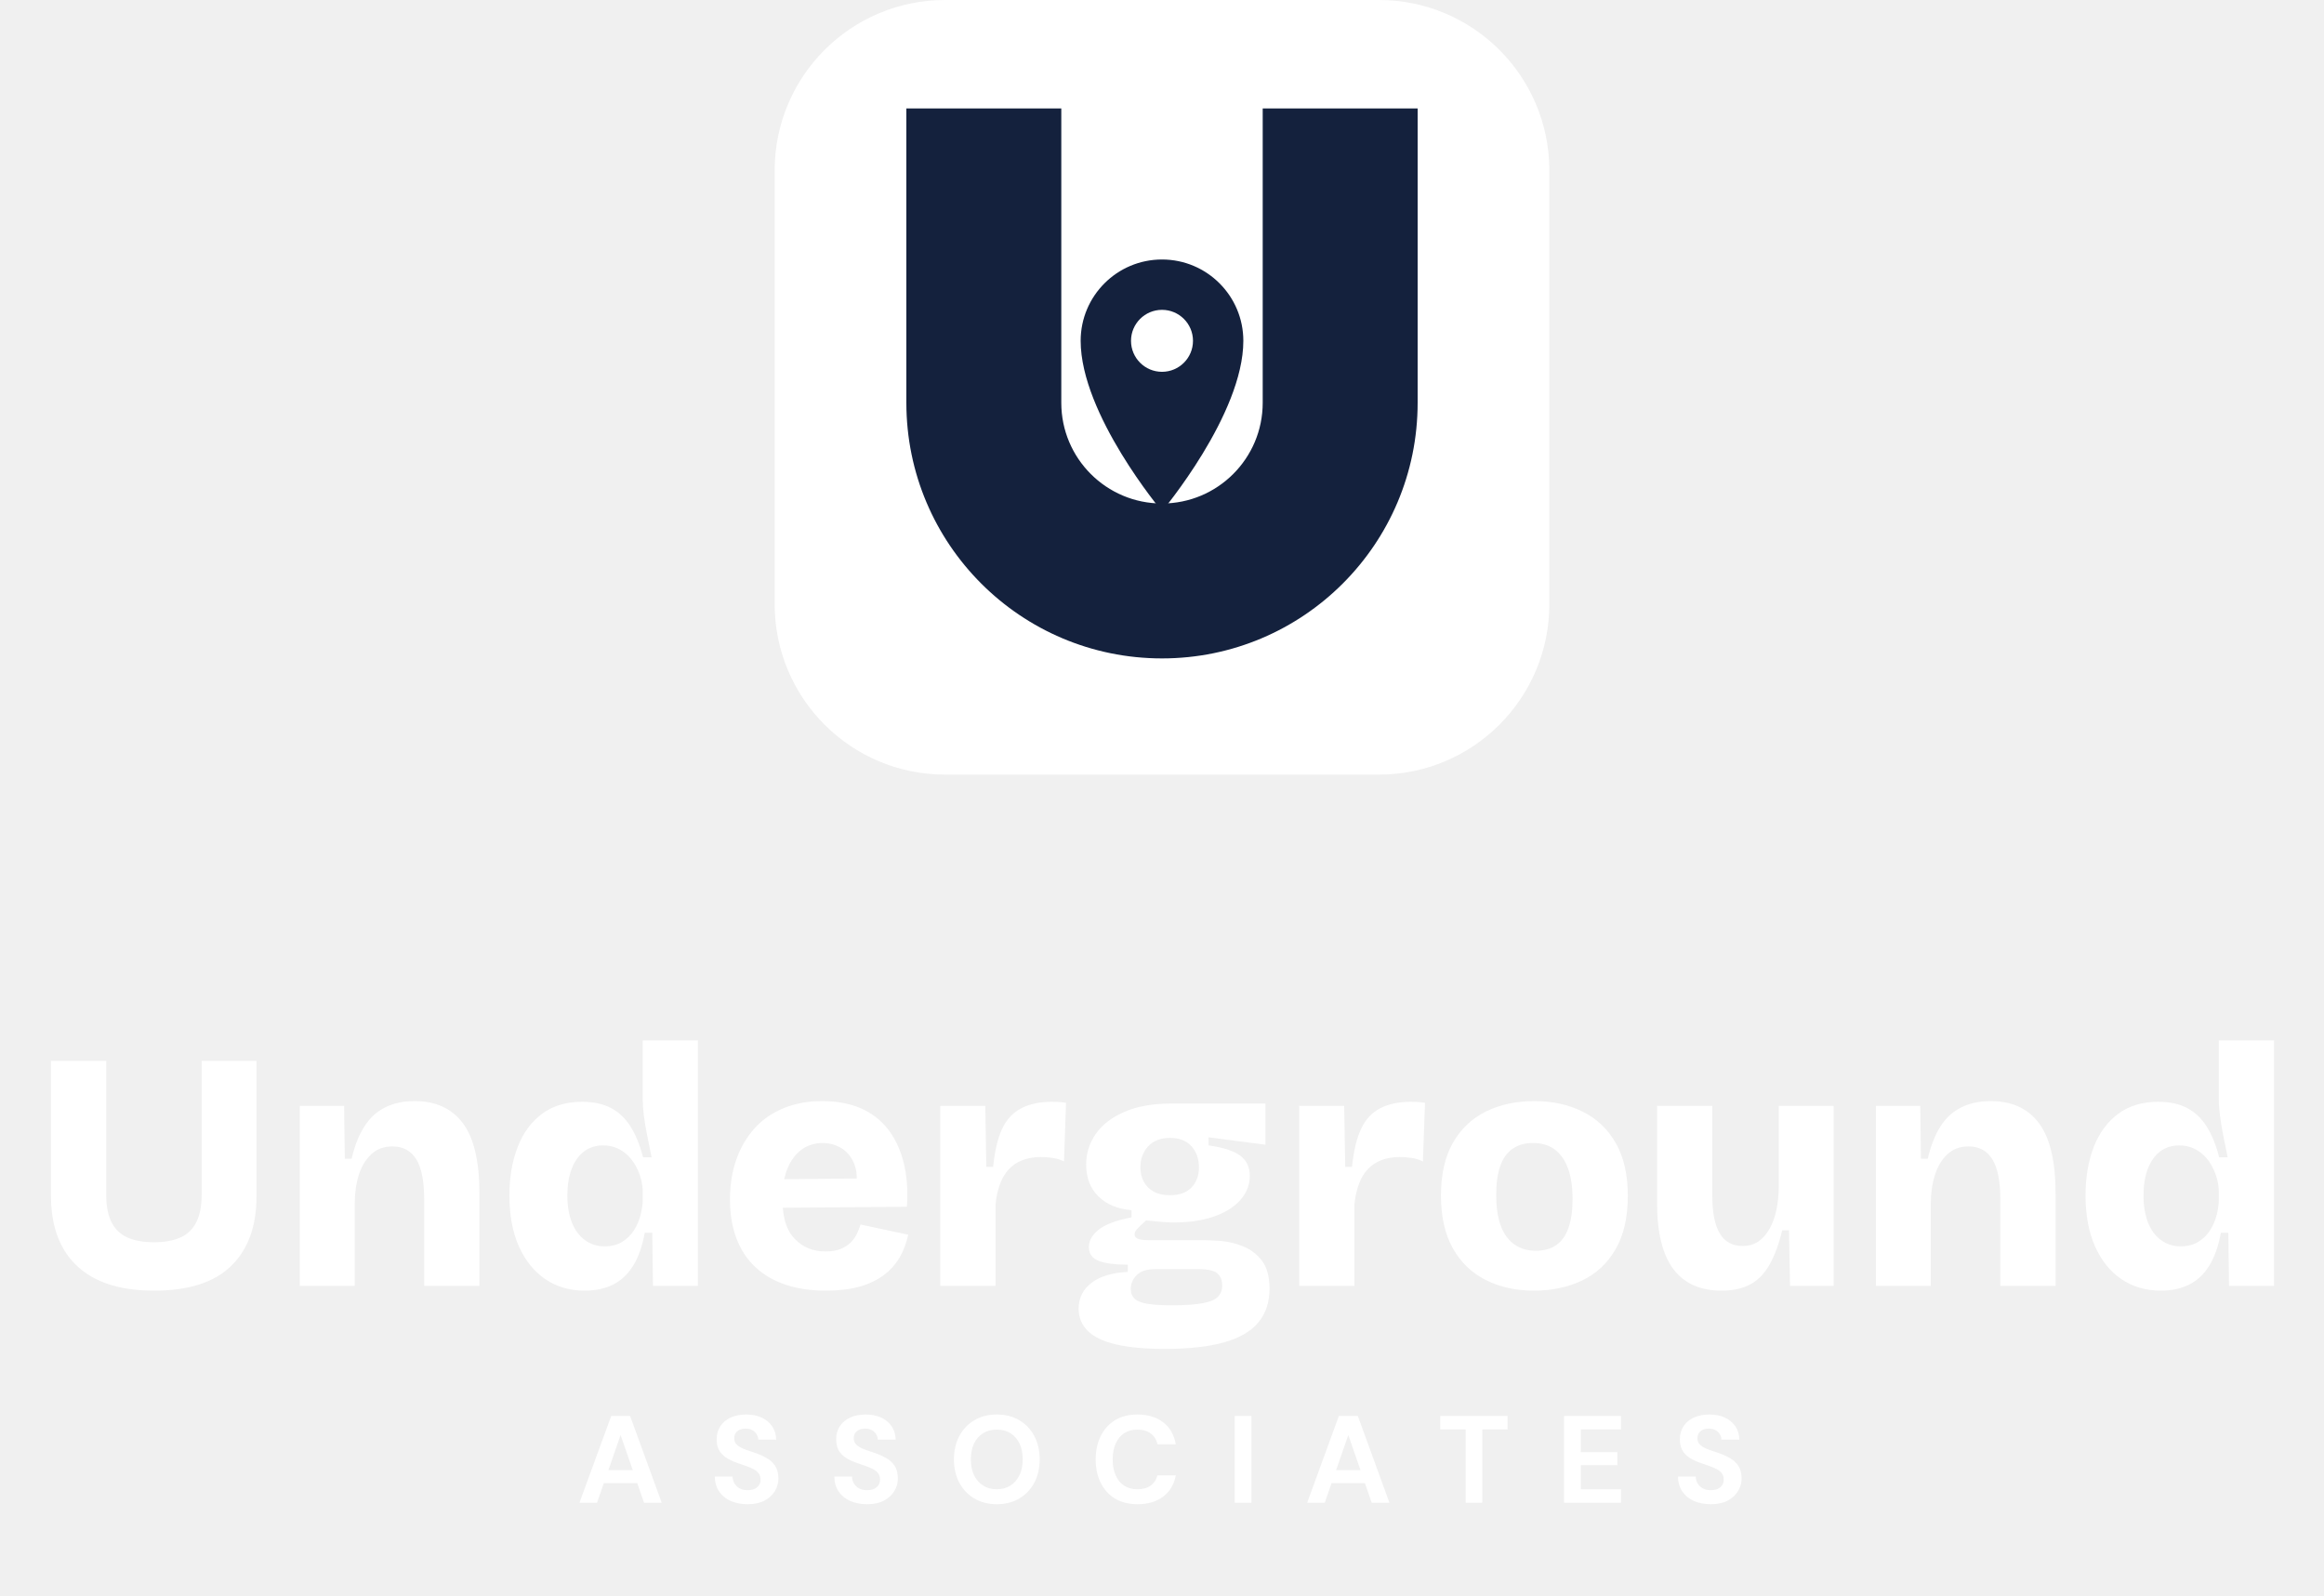
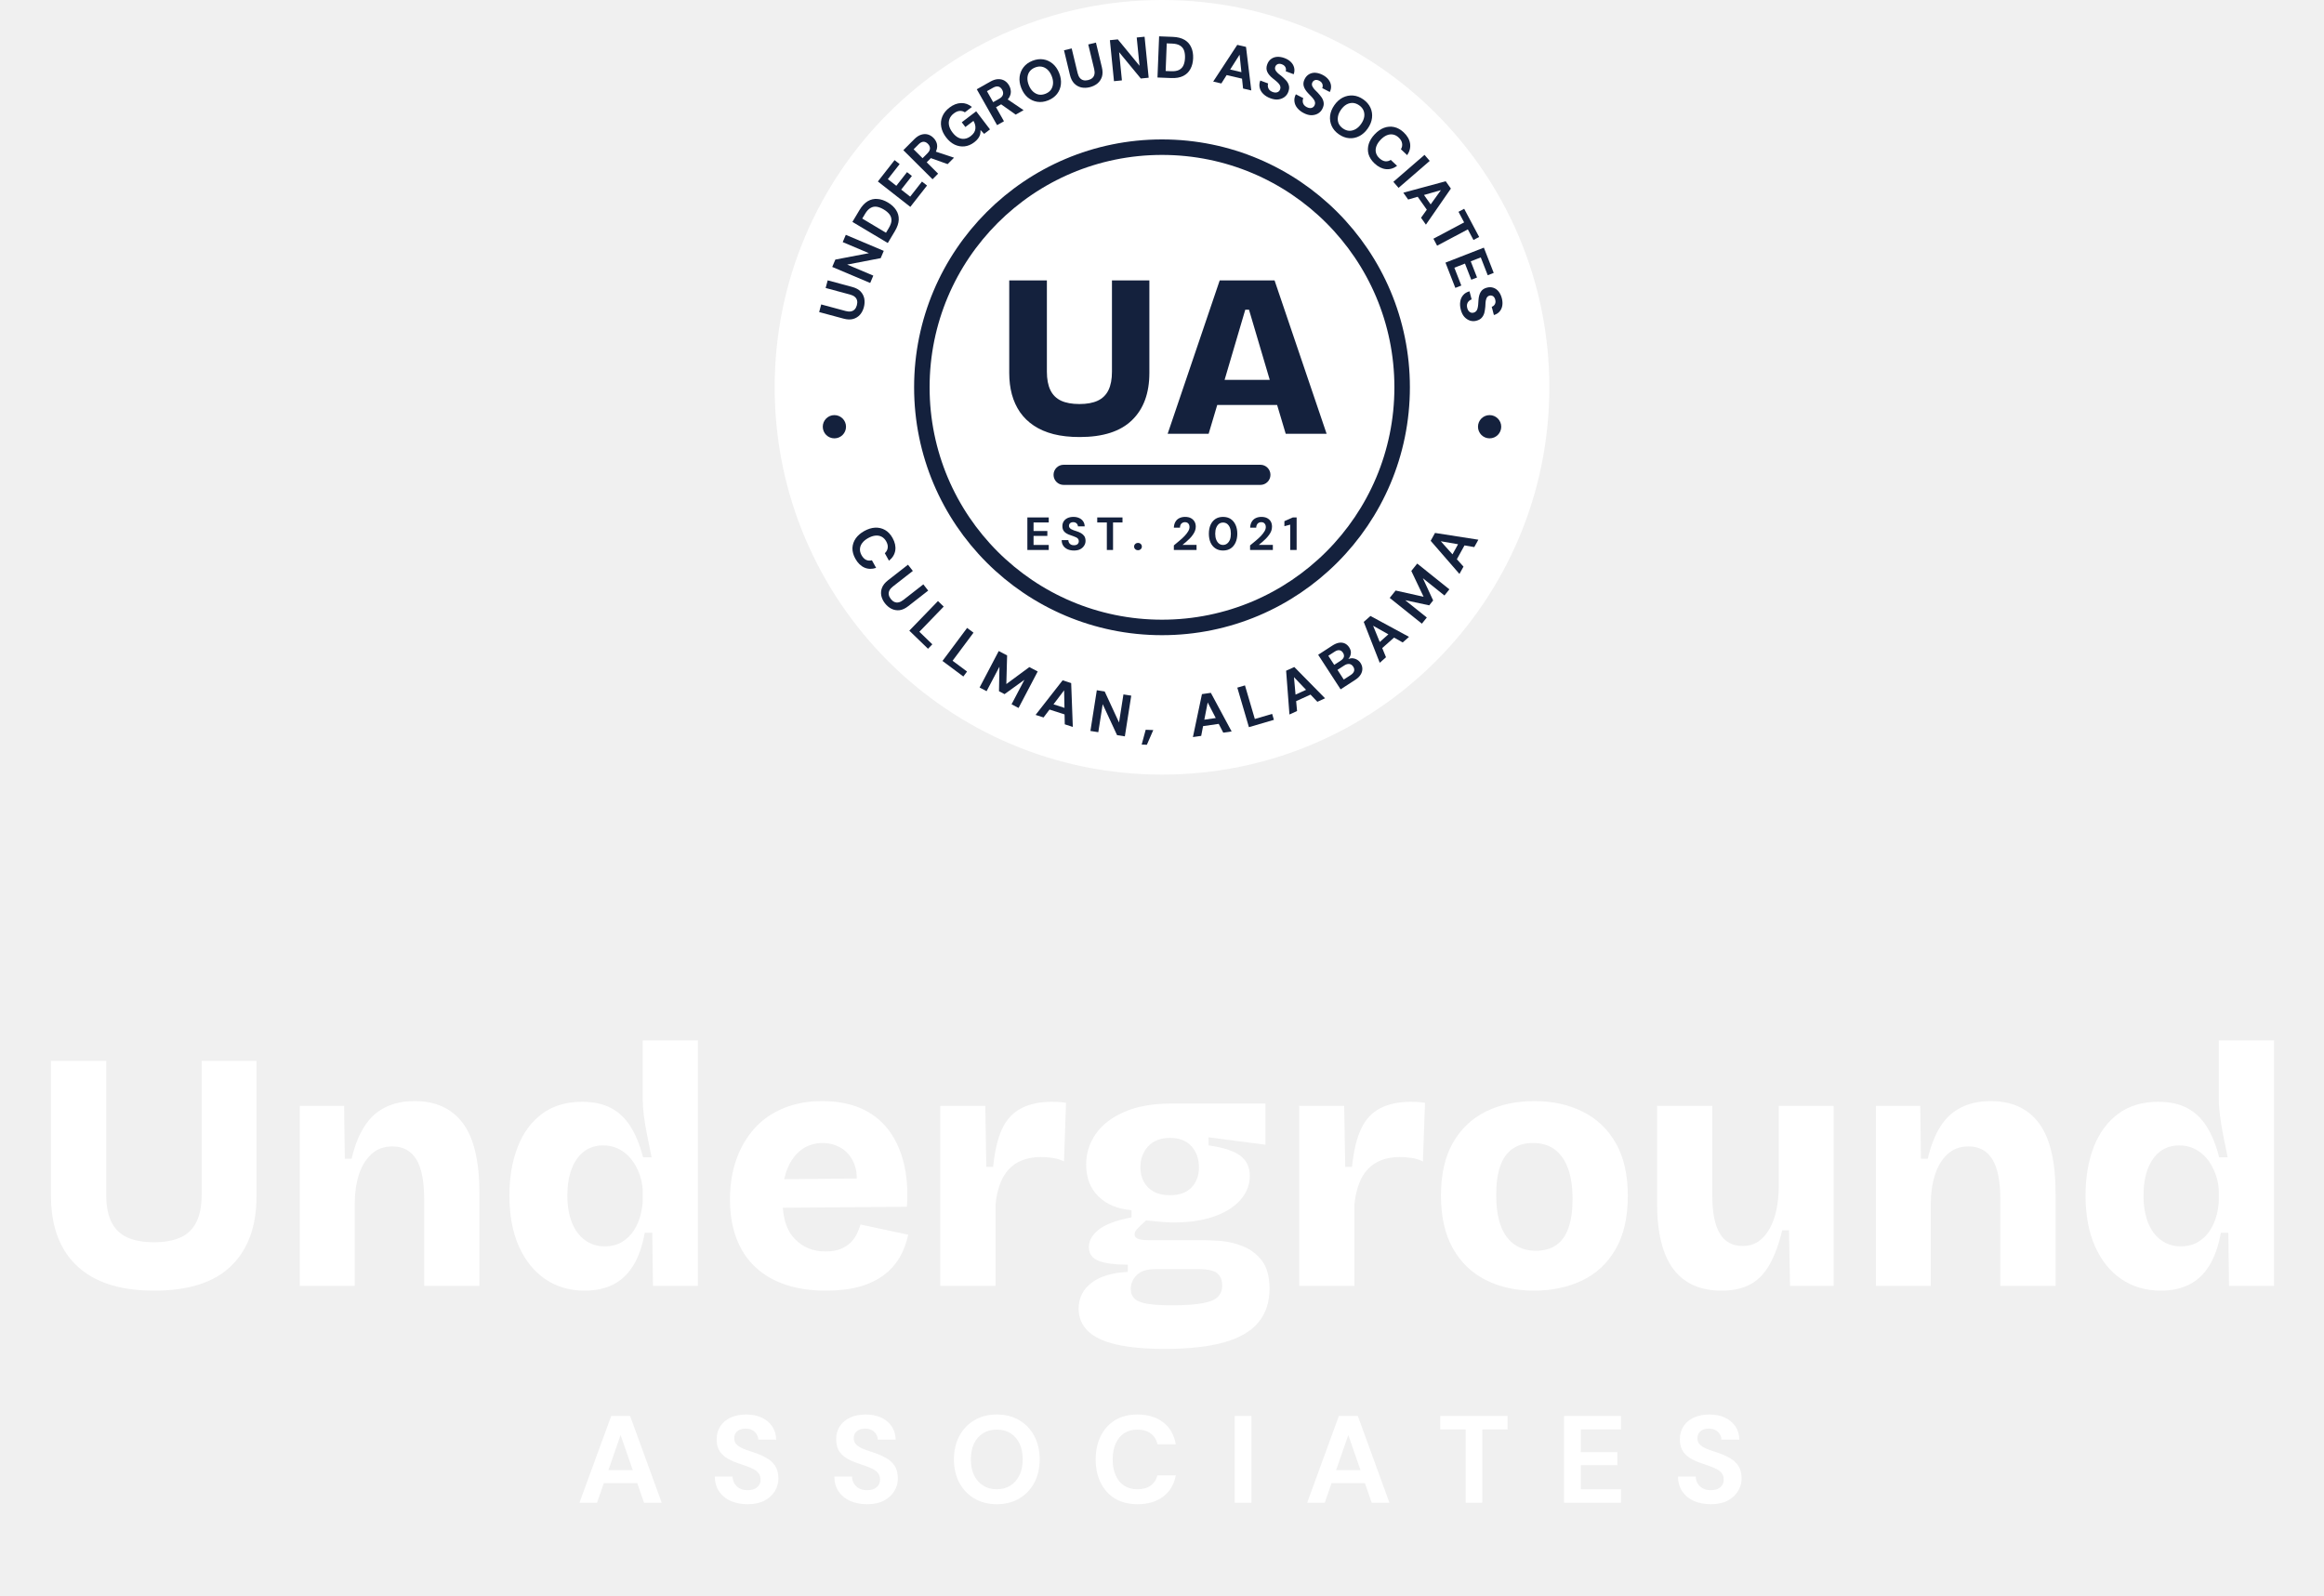
<svg xmlns="http://www.w3.org/2000/svg" viewBox="0 0 300.0 206" width="300" height="206" role="img" aria-label="Underground Associates">
  <g transform="translate(100 0)">
-     <rect width="100" height="100" rx="22" fill="#ffffff" />
-     <path d="M17 14 H37 V52 A13 13 0 0 0 63 52 V14 H83 V52 A33 33 0 0 1 17 52 Z" fill="#14213d" />
-     <path d="M50 66 C50 66 39.5 53.5 39.5 44 A10.5 10.5 0 1 1 60.5 44 C60.5 53.5 50 66 50 66 Z" fill="#14213d" />
-     <circle cx="50" cy="44" r="4" fill="#ffffff" />
+     <circle cx="50" cy="50" r="50" fill="#ffffff" />
+     <circle cx="50" cy="50" r="31" fill="none" stroke="#14213d" stroke-width="2" />
+     <g fill="#14213d">
+       <path transform="translate(50 50) rotate(-74.94) translate(0 -39.94)" d="M-0.02 0.09L-0.02 0.09Q-0.60 0.09-1.08-0.14Q-1.56-0.38-1.84-0.85Q-2.12-1.32-2.12-2.05L-2.12-2.05L-2.12-5.32L-1.10-5.32L-1.10-2.04Q-1.10-1.65-0.97-1.38Q-0.84-1.11-0.59-0.98Q-0.35-0.85-0.00-0.85L-0.00-0.85Q0.35-0.85 0.59-0.98Q0.84-1.11 0.97-1.38Q1.10-1.65 1.10-2.04L1.10-2.04L1.10-5.32L2.12-5.32L2.12-2.05Q2.12-1.32 1.84-0.85Q1.55-0.38 1.06-0.14Q0.57 0.09-0.02 0.09Z" />
+       <path transform="translate(50 50) rotate(-67.10) translate(0 -39.94)" d="M-1.22 0L-2.25 0L-2.25-5.32L-1.22-5.32L1.23-1.65L1.23-5.32L2.25-5.32L2.25 0L1.23 0L-1.22-3.66L-1.22 0Z" />
+       <path transform="translate(50 50) rotate(-59.15) translate(0 -39.94)" d="M-0.38 0L-2.16 0L-2.16-5.32L-0.38-5.32Q0.54-5.32 1.15-4.99Q1.75-4.66 2.04-4.06Q2.34-3.47 2.34-2.66L2.34-2.66Q2.34-1.85 2.04-1.26Q1.75-0.66 1.15-0.33Q0.55 0-0.38 0L-0.38 0ZM-1.14-4.45L-1.14-0.88L-0.44-0.88Q0.22-0.88 0.59-1.09Q0.97-1.31 1.13-1.71Q1.29-2.11 1.29-2.66L1.29-2.66Q1.29-3.22 1.13-3.62Q0.97-4.02 0.59-4.23Q0.22-4.45-0.44-4.45L-0.44-4.45L-1.14-4.45Z" />
+       <path transform="translate(50 50) rotate(-51.94) translate(0 -39.94)" d="M1.81 0L-1.69 0L-1.69-5.32L1.81-5.32L1.81-4.49L-0.66-4.49L-0.66-3.10L1.58-3.10L1.58-2.30L-0.66-2.30L-0.66-0.83L1.81-0.83L1.81 0Z" />
+       <path transform="translate(50 50) rotate(-45.12) translate(0 -39.94)" d="M-0.85 0L-1.87 0L-1.87-5.32L0.11-5.32Q0.76-5.32 1.17-5.10Q1.59-4.88 1.80-4.51Q2.00-4.14 2.00-3.69L2.00-3.69Q2.00-3.27 1.81-2.90Q1.61-2.53 1.19-2.31L1.19-2.31Q1.08-2.25 0.96-2.21L0.96-2.21L2.06 0L0.89 0L-0.09-2.08L-0.85-2.08L-0.85 0ZM-0.85-4.46L-0.85-2.83L0.05-2.83Q0.51-2.83 0.73-3.06Q0.95-3.28 0.95-3.66Q0.95-4.03 0.74-4.24Q0.52-4.46 0.05-4.46L0.05-4.46L-0.85-4.46Z" />
+       <path transform="translate(50 50) rotate(-37.31) translate(0 -39.94)" d="M-0.10 0.09L-0.10 0.09Q-0.86 0.09-1.42-0.25Q-1.98-0.59-2.30-1.20Q-2.61-1.81-2.61-2.62L-2.61-2.62Q-2.61-3.44-2.29-4.07Q-1.97-4.70-1.37-5.05Q-0.77-5.41 0.07-5.41L0.07-5.41Q1.00-5.41 1.62-4.96Q2.24-4.51 2.42-3.72L2.42-3.72L1.28-3.72Q1.16-4.07 0.85-4.27Q0.55-4.47 0.06-4.47L0.06-4.47Q-0.46-4.47-0.82-4.24Q-1.19-4.01-1.38-3.60Q-1.57-3.19-1.57-2.62L-1.57-2.62Q-1.57-2.04-1.38-1.64Q-1.19-1.24-0.83-1.03Q-0.48-0.82 0-0.82L0-0.82Q0.70-0.82 1.06-1.20Q1.42-1.57 1.49-2.17L1.49-2.17L0.18-2.17L0.18-2.94L2.52-2.94L2.52 0L1.57 0L1.50-0.68Q1.33-0.43 1.11-0.25Q0.88-0.08 0.59 0.00Q0.29 0.09-0.10 0.09Z" />
+       <path transform="translate(50 50) rotate(-29.49) translate(0 -39.94)" d="M-0.85 0L-1.87 0L-1.87-5.32L0.11-5.32Q0.76-5.32 1.17-5.10Q1.59-4.88 1.80-4.51Q2.00-4.14 2.00-3.69L2.00-3.69Q2.00-3.27 1.81-2.90Q1.61-2.53 1.19-2.31L1.19-2.31Q1.08-2.25 0.96-2.21L0.96-2.21L2.06 0L0.89 0L-0.09-2.08L-0.85-2.08L-0.85 0ZM-0.85-4.46L-0.85-2.83L0.05-2.83Q0.51-2.83 0.73-3.06Q0.95-3.28 0.95-3.66Q0.95-4.03 0.74-4.24Q0.52-4.46 0.05-4.46L0.05-4.46L-0.85-4.46Z" />
+       <path transform="translate(50 50) rotate(-21.65) translate(0 -39.94)" d="M0 0.09L0 0.09Q-0.78 0.09-1.37-0.26Q-1.96-0.61-2.30-1.23Q-2.63-1.85-2.63-2.66L-2.63-2.66Q-2.63-3.47-2.30-4.09Q-1.96-4.71-1.37-5.06Q-0.78-5.41 0-5.41L0-5.41Q0.78-5.41 1.38-5.06Q1.97-4.71 2.30-4.09Q2.63-3.47 2.63-2.66L2.63-2.66Q2.63-1.85 2.30-1.23Q1.97-0.61 1.38-0.26Q0.78 0.09 0 0.09ZM0-0.83L0-0.83Q0.49-0.83 0.84-1.05Q1.19-1.28 1.39-1.69Q1.59-2.10 1.59-2.66L1.59-2.66Q1.59-3.23 1.39-3.64Q1.19-4.04 0.84-4.26Q0.49-4.48 0-4.48L0-4.48Q-0.48-4.48-0.84-4.26Q-1.19-4.04-1.39-3.64Q-1.59-3.23-1.59-2.66L-1.59-2.66Q-1.59-2.10-1.39-1.69Q-1.19-1.28-0.84-1.05Q-0.48-0.83 0-0.83Z" />
+       <path transform="translate(50 50) rotate(-13.53) translate(0 -39.94)" d="M-0.02 0.09L-0.02 0.09Q-0.60 0.09-1.08-0.14Q-1.56-0.38-1.84-0.85Q-2.12-1.32-2.12-2.05L-2.12-2.05L-2.12-5.32L-1.10-5.32L-1.10-2.04Q-1.10-1.65-0.97-1.38Q-0.84-1.11-0.59-0.98Q-0.35-0.85-0.00-0.85L-0.00-0.85Q0.35-0.85 0.59-0.98Q0.84-1.11 0.97-1.38Q1.10-1.65 1.10-2.04L1.10-2.04L1.10-5.32L2.12-5.32L2.12-2.05Q2.12-1.32 1.84-0.85Q1.55-0.38 1.06-0.14Q0.57 0.09-0.02 0.09Z" />
+       <path transform="translate(50 50) rotate(-5.69) translate(0 -39.94)" d="M-1.22 0L-2.25 0L-2.25-5.32L-1.22-5.32L1.23-1.65L1.23-5.32L2.25-5.32L2.25 0L1.23 0L-1.22-3.66L-1.22 0Z" />
+       <path transform="translate(50 50) rotate(2.26) translate(0 -39.94)" d="M-0.38 0L-2.16 0L-2.16-5.32L-0.38-5.32Q0.54-5.32 1.15-4.99Q1.75-4.66 2.04-4.06Q2.34-3.47 2.34-2.66L2.34-2.66Q2.34-1.85 2.04-1.26Q1.75-0.66 1.15-0.33Q0.55 0-0.38 0L-0.38 0ZM-1.14-4.45L-1.14-0.88L-0.44-0.88Q0.22-0.88 0.59-1.09Q0.97-1.31 1.13-1.71Q1.29-2.11 1.29-2.66L1.29-2.66Q1.29-3.22 1.13-3.62Q0.97-4.02 0.59-4.23Q0.22-4.45-0.44-4.45L-0.44-4.45L-1.14-4.45Z" />
+       <path transform="translate(50 50) rotate(13.13) translate(0 -39.94)" d="M-1.45 0L-2.53 0L-0.58-5.32L0.58-5.32L2.52 0L1.43 0L1.01-1.21L-1.03-1.21L-1.45 0ZM-0.75-2.01L0.74-2.01L-0.00-4.15L-0.75-2.01Z" />
+       <path transform="translate(50 50) rotate(20.45) translate(0 -39.94)" d="M0.06 0.09L0.06 0.09Q-0.52 0.09-0.97-0.11Q-1.42-0.30-1.68-0.68Q-1.95-1.06-1.95-1.60L-1.95-1.60L-0.87-1.60Q-0.86-1.37-0.74-1.18Q-0.63-0.99-0.43-0.88Q-0.23-0.77 0.05-0.77L0.05-0.77Q0.30-0.77 0.48-0.85Q0.65-0.93 0.75-1.07Q0.85-1.22 0.85-1.41L0.85-1.41Q0.85-1.64 0.74-1.79Q0.63-1.95 0.44-2.05Q0.24-2.16-0.01-2.25Q-0.27-2.33-0.55-2.43L-0.55-2.43Q-1.18-2.64-1.51-2.98Q-1.84-3.32-1.84-3.88L-1.84-3.88Q-1.84-4.36-1.61-4.70Q-1.38-5.05-0.97-5.23Q-0.55-5.41-0.03-5.41L-0.03-5.41Q0.51-5.41 0.92-5.22Q1.32-5.04 1.56-4.69Q1.80-4.34 1.81-3.87L1.81-3.87L0.71-3.87Q0.71-4.04 0.61-4.20Q0.52-4.35 0.35-4.45Q0.18-4.54-0.05-4.54L-0.05-4.54Q-0.24-4.55-0.41-4.48Q-0.57-4.42-0.66-4.28Q-0.76-4.15-0.76-3.95L-0.76-3.95Q-0.76-3.76-0.66-3.63Q-0.57-3.50-0.40-3.41Q-0.24-3.31-0.01-3.23Q0.22-3.15 0.49-3.07L0.49-3.07Q0.88-2.93 1.22-2.75Q1.55-2.56 1.75-2.26Q1.95-1.97 1.95-1.48L1.95-1.48Q1.95-1.06 1.73-0.71Q1.50-0.35 1.09-0.13Q0.68 0.09 0.06 0.09Z" />
+       <path transform="translate(50 50) rotate(27.24) translate(0 -39.94)" d="M0.06 0.09L0.06 0.09Q-0.52 0.09-0.97-0.11Q-1.42-0.30-1.68-0.68Q-1.95-1.06-1.95-1.60L-1.95-1.60L-0.87-1.60Q-0.86-1.37-0.74-1.18Q-0.63-0.99-0.43-0.88Q-0.23-0.77 0.05-0.77L0.05-0.77Q0.30-0.77 0.48-0.85Q0.65-0.93 0.75-1.07Q0.85-1.22 0.85-1.41L0.85-1.41Q0.85-1.64 0.74-1.79Q0.63-1.95 0.44-2.05Q0.24-2.16-0.01-2.25Q-0.27-2.33-0.55-2.43L-0.55-2.43Q-1.18-2.64-1.51-2.98Q-1.84-3.32-1.84-3.88L-1.84-3.88Q-1.84-4.36-1.61-4.70Q-1.38-5.05-0.97-5.23Q-0.55-5.41-0.03-5.41L-0.03-5.41Q0.51-5.41 0.92-5.22Q1.32-5.04 1.56-4.69Q1.80-4.34 1.81-3.87L1.81-3.87L0.71-3.87Q0.71-4.04 0.61-4.20Q0.52-4.35 0.35-4.45Q0.18-4.54-0.05-4.54L-0.05-4.54Q-0.24-4.55-0.41-4.48Q-0.57-4.42-0.66-4.28Q-0.76-4.15-0.76-3.95L-0.76-3.95Q-0.76-3.76-0.66-3.63Q-0.57-3.50-0.40-3.41Q-0.24-3.31-0.01-3.23Q0.22-3.15 0.49-3.07L0.49-3.07Q0.88-2.93 1.22-2.75Q1.55-2.56 1.75-2.26Q1.95-1.97 1.95-1.48L1.95-1.48Q1.95-1.06 1.73-0.71Q1.50-0.35 1.09-0.13Q0.68 0.09 0.06 0.09Z" />
+       <path transform="translate(50 50) rotate(34.95) translate(0 -39.94)" d="M0 0.09L0 0.09Q-0.78 0.09-1.37-0.26Q-1.96-0.61-2.30-1.23Q-2.63-1.85-2.63-2.66L-2.63-2.66Q-2.63-3.47-2.30-4.09Q-1.96-4.71-1.37-5.06Q-0.78-5.41 0-5.41L0-5.41Q0.78-5.41 1.38-5.06Q1.97-4.71 2.30-4.09Q2.63-3.47 2.63-2.66L2.63-2.66Q2.63-1.85 2.30-1.23Q1.97-0.61 1.38-0.26Q0.78 0.09 0 0.09ZM0-0.83L0-0.83Q0.49-0.83 0.84-1.05Q1.19-1.28 1.39-1.69Q1.59-2.10 1.59-2.66L1.59-2.66Q1.59-3.23 1.39-3.64Q1.19-4.04 0.84-4.26Q0.49-4.48 0-4.48L0-4.48Q-0.48-4.48-0.84-4.26Q-1.19-4.04-1.39-3.64Q-1.59-3.23-1.59-2.66L-1.59-2.66Q-1.59-2.10-1.39-1.69Q-1.19-1.28-0.84-1.05Q-0.48-0.83 0-0.83Z" />
+       <path transform="translate(50 50) rotate(43.34) translate(0 -39.94)" d="M0.11 0.09L0.11 0.09Q-0.69 0.09-1.27-0.25Q-1.84-0.60-2.15-1.22Q-2.45-1.84-2.45-2.65L-2.45-2.65Q-2.45-3.47-2.15-4.09Q-1.84-4.71-1.27-5.06Q-0.69-5.41 0.11-5.41L0.11-5.41Q1.07-5.41 1.69-4.93Q2.30-4.45 2.45-3.58L2.45-3.58L1.34-3.58Q1.24-4.01 0.92-4.24Q0.61-4.48 0.10-4.48L0.10-4.48Q-0.37-4.48-0.71-4.26Q-1.05-4.04-1.23-3.63Q-1.41-3.22-1.41-2.65L-1.41-2.65Q-1.41-2.09-1.23-1.68Q-1.05-1.27-0.71-1.05Q-0.37-0.83 0.10-0.83L0.10-0.83Q0.61-0.83 0.92-1.05Q1.23-1.28 1.33-1.68L1.33-1.68L2.45-1.68Q2.30-0.85 1.69-0.38Q1.07 0.09 0.11 0.09Z" />
+       <path transform="translate(50 50) rotate(49.12) translate(0 -39.94)" d="M0.52 0L-0.51 0L-0.51-5.32L0.52-5.32L0.52 0Z" />
+       <path transform="translate(50 50) rotate(54.74) translate(0 -39.94)" d="M-1.45 0L-2.53 0L-0.58-5.32L0.58-5.32L2.52 0L1.43 0L1.01-1.21L-1.03-1.21L-1.45 0ZM-0.75-2.01L0.74-2.01L-0.00-4.15L-0.75-2.01Z" />
+       <path transform="translate(50 50) rotate(62.03) translate(0 -39.94)" d="M0.51 0L-0.51 0L-0.51-4.49L-2.06-4.49L-2.06-5.32L2.06-5.32L2.06-4.49L0.51-4.49L0.51 0Z" />
+       <path transform="translate(50 50) rotate(68.68) translate(0 -39.94)" d="M1.81 0L-1.69 0L-1.69-5.32L1.81-5.32L1.81-4.49L-0.66-4.49L-0.66-3.10L1.58-3.10L1.58-2.30L-0.66-2.30L-0.66-0.83L1.81-0.83L1.81 0Z" />
+       <path transform="translate(50 50) rotate(75.35) translate(0 -39.94)" d="M0.06 0.09L0.06 0.09Q-0.52 0.09-0.97-0.11Q-1.42-0.30-1.68-0.68Q-1.95-1.06-1.95-1.60L-1.95-1.60L-0.87-1.60Q-0.86-1.37-0.74-1.18Q-0.63-0.99-0.43-0.88Q-0.23-0.77 0.05-0.77L0.05-0.77Q0.30-0.77 0.48-0.85Q0.65-0.93 0.75-1.07Q0.85-1.22 0.85-1.41L0.85-1.41Q0.85-1.64 0.74-1.79Q0.63-1.95 0.44-2.05Q0.24-2.16-0.01-2.25Q-0.27-2.33-0.55-2.43L-0.55-2.43Q-1.18-2.64-1.51-2.98Q-1.84-3.32-1.84-3.88L-1.84-3.88Q-1.84-4.36-1.61-4.70Q-1.38-5.05-0.97-5.23Q-0.55-5.41-0.03-5.41L-0.03-5.41Q0.51-5.41 0.92-5.22Q1.32-5.04 1.56-4.69Q1.80-4.34 1.81-3.87L1.81-3.87L0.71-3.87Q0.71-4.04 0.61-4.20Q0.52-4.35 0.35-4.45Q0.18-4.54-0.05-4.54L-0.05-4.54Q-0.24-4.55-0.41-4.48Q-0.57-4.42-0.66-4.28Q-0.76-4.15-0.76-3.95L-0.76-3.95Q-0.76-3.76-0.66-3.63Q-0.57-3.50-0.40-3.41Q-0.24-3.31-0.01-3.23Q0.22-3.15 0.49-3.07L0.49-3.07Q0.88-2.93 1.22-2.75Q1.55-2.56 1.75-2.26Q1.95-1.97 1.95-1.48L1.95-1.48Q1.95-1.06 1.73-0.71Q1.50-0.35 1.09-0.13Q0.68 0.09 0.06 0.09Z" />
+       <path transform="translate(50 50) rotate(60.94) translate(0 45.26)" d="M0.11 0.09L0.11 0.09Q-0.69 0.09-1.27-0.25Q-1.84-0.60-2.15-1.22Q-2.45-1.84-2.45-2.65L-2.45-2.65Q-2.45-3.47-2.15-4.09Q-1.84-4.71-1.27-5.06Q-0.69-5.41 0.11-5.41L0.11-5.41Q1.07-5.41 1.69-4.93Q2.30-4.45 2.45-3.58L2.45-3.58L1.34-3.58Q1.24-4.01 0.92-4.24Q0.61-4.48 0.10-4.48L0.10-4.48Q-0.37-4.48-0.71-4.26Q-1.05-4.04-1.23-3.63Q-1.41-3.22-1.41-2.65L-1.41-2.65Q-1.41-2.09-1.23-1.68Q-1.05-1.27-0.71-1.05Q-0.37-0.83 0.10-0.83L0.10-0.83Q0.61-0.83 0.92-1.05Q1.23-1.28 1.33-1.68L1.33-1.68L2.45-1.68Q2.30-0.85 1.69-0.38Q1.07 0.09 0.11 0.09Z" />
+       <path transform="translate(50 50) rotate(52.03) translate(0 45.26)" d="M-0.02 0.09L-0.02 0.09Q-0.60 0.09-1.08-0.14Q-1.56-0.38-1.84-0.85Q-2.12-1.32-2.12-2.05L-2.12-2.05L-2.12-5.32L-1.10-5.32L-1.10-2.04Q-1.10-1.65-0.97-1.38Q-0.84-1.11-0.59-0.98Q-0.35-0.85-0.00-0.85L-0.00-0.85Q0.35-0.85 0.59-0.98Q0.84-1.11 0.97-1.38Q1.10-1.65 1.10-2.04L1.10-2.04L1.10-5.32L2.12-5.32L2.12-2.05Q2.12-1.32 1.84-0.85Q1.55-0.38 1.06-0.14Q0.57 0.09-0.02 0.09Z" />
+       <path transform="translate(50 50) rotate(44.05) translate(0 45.26)" d="M1.76 0L-1.60 0L-1.60-5.32L-0.57-5.32L-0.57-0.80L1.76-0.80L1.76 0Z" />
+       <path transform="translate(50 50) rotate(36.71) translate(0 45.26)" d="M1.76 0L-1.60 0L-1.60-5.32L-0.57-5.32L-0.57-0.80L1.76-0.80L1.76 0Z" />
+       <path transform="translate(50 50) rotate(27.69) translate(0 45.26)" d="M-1.82 0L-2.84 0L-2.84-5.32L-1.62-5.32L0.01-2.00L1.62-5.32L2.84-5.32L2.84 0L1.82 0L1.82-3.57L0.41-0.74L-0.40-0.74L-1.82-3.57L-1.82 0Z" />
+       <path transform="translate(50 50) rotate(17.90) translate(0 45.26)" d="M-1.45 0L-2.53 0L-0.58-5.32L0.58-5.32L2.52 0L1.43 0L1.01-1.21L-1.03-1.21L-1.45 0ZM-0.75-2.01L0.74-2.01L-0.00-4.15L-0.75-2.01Z" />
+       <path transform="translate(50 50) rotate(8.92) translate(0 45.26)" d="M-1.22 0L-2.25 0L-2.25-5.32L-1.22-5.32L1.23-1.65L1.23-5.32L2.25-5.32L2.25 0L1.23 0L-1.22-3.66L-1.22 0Z" />
+       <path transform="translate(50 50) rotate(2.30) translate(0 45.26)" d="M-0.10 0.93L-0.77 0.93L-0.33-1.00L0.65-1.00L-0.10 0.93Z" />
+       <path transform="translate(50 50) rotate(-8.25) translate(0 45.26)" d="M-1.45 0L-2.53 0L-0.58-5.32L0.58-5.32L2.52 0L1.43 0L1.01-1.21L-1.03-1.21L-1.45 0ZM-0.75-2.01L0.74-2.01L-0.00-4.15L-0.75-2.01Z" />
+       <path transform="translate(50 50) rotate(-16.37) translate(0 45.26)" d="M1.76 0L-1.60 0L-1.60-5.32L-0.57-5.32L-0.57-0.80L1.76-0.80L1.76 0Z" />
+       <path transform="translate(50 50) rotate(-24.48) translate(0 45.26)" d="M-1.45 0L-2.53 0L-0.58-5.32L0.58-5.32L2.52 0L1.43 0L1.01-1.21L-1.03-1.21L-1.45 0ZM-0.75-2.01L0.74-2.01L-0.00-4.15L-0.75-2.01Z" />
+       <path transform="translate(50 50) rotate(-33.00) translate(0 45.26)" d="M0.36 0L-1.90 0L-1.90-5.32L0.28-5.32Q0.84-5.32 1.22-5.15Q1.60-4.97 1.79-4.66Q1.98-4.35 1.98-3.95Q1.98-3.55 1.81-3.28Q1.63-3.00 1.35-2.86L1.35-2.86Q1.22-2.78 1.06-2.74L1.06-2.74Q1.30-2.70 1.50-2.58L1.50-2.58Q1.78-2.39 1.94-2.10Q2.11-1.80 2.11-1.45L2.11-1.45Q2.11-1.03 1.90-0.70Q1.69-0.37 1.31-0.19Q0.92 0 0.36 0L0.36 0ZM-0.87-2.33L-0.87-0.84L0.19-0.84Q0.61-0.84 0.84-1.03Q1.06-1.22 1.06-1.57Q1.06-1.93 0.83-2.13Q0.59-2.33 0.17-2.33L0.17-2.33L-0.87-2.33ZM-0.87-4.50L-0.87-3.10L0.11-3.10Q0.52-3.10 0.73-3.28Q0.93-3.47 0.93-3.80L0.93-3.80Q0.93-4.13 0.73-4.31Q0.52-4.50 0.11-4.50L0.11-4.50L-0.87-4.50Z" />
+       <path transform="translate(50 50) rotate(-41.52) translate(0 45.26)" d="M-1.45 0L-2.53 0L-0.58-5.32L0.58-5.32L2.52 0L1.43 0L1.01-1.21L-1.03-1.21L-1.45 0ZM-0.75-2.01L0.74-2.01L-0.00-4.15L-0.75-2.01Z" />
+       <path transform="translate(50 50) rotate(-51.30) translate(0 45.26)" d="M-1.82 0L-2.84 0L-2.84-5.32L-1.62-5.32L0.01-2.00L1.62-5.32L2.84-5.32L2.84 0L1.82 0L1.82-3.57L0.41-0.74L-0.40-0.74L-1.82-3.57L-1.82 0Z" />
+       <path transform="translate(50 50) rotate(-61.09) translate(0 45.26)" d="M-1.45 0L-2.53 0L-0.58-5.32L0.58-5.32L2.52 0L1.43 0L1.01-1.21L-1.03-1.21L-1.45 0ZM-0.75-2.01L0.74-2.01L-0.00-4.15L-0.75-2.01Z" />
+     </g>
+     <circle cx="92.29" cy="55.09" r="1.5" fill="#14213d" />
+     <circle cx="7.71" cy="55.09" r="1.5" fill="#14213d" />
+     <path d="M39.37 56.42L39.37 56.42Q37.48 56.42 36.01 56.05Q34.54 55.67 33.46 54.95Q32.38 54.23 31.67 53.21Q30.97 52.19 30.62 50.91Q30.28 49.64 30.28 48.14L30.28 48.14L30.28 36.20L35.14 36.20L35.14 47.99Q35.14 49.43 35.59 50.36Q36.04 51.29 36.97 51.73Q37.90 52.16 39.34 52.16L39.34 52.16Q40.78 52.16 41.70 51.73Q42.64 51.29 43.09 50.36Q43.54 49.43 43.54 47.99L43.54 47.99L43.54 36.20L48.37 36.20L48.37 48.14Q48.37 52.07 46.13 54.24Q43.90 56.42 39.37 56.42ZM56.02 56L50.73 56L57.45 36.20L64.53 36.20L71.25 56L65.97 56L64.86 52.28L57.13 52.28L56.02 56ZM58.08 49.04L63.91 49.04L61.23 39.98L60.75 39.98L58.08 49.04Z" fill="#14213d" />
+     <rect x="36" y="60" width="28" height="2.6" rx="1.3" fill="#14213d" />
+     <path d="M35.38 71L32.62 71L32.62 66.80L35.38 66.80L35.38 67.45L33.42 67.45L33.42 68.55L35.20 68.55L35.20 69.18L33.42 69.18L33.42 70.35L35.38 70.35L35.38 71ZM38.64 71.07L38.64 71.07Q38.18 71.07 37.83 70.92Q37.47 70.76 37.26 70.46Q37.05 70.16 37.05 69.73L37.05 69.73L37.91 69.73Q37.91 69.92 38.00 70.07Q38.09 70.22 38.25 70.31Q38.41 70.39 38.63 70.39L38.63 70.39Q38.82 70.39 38.97 70.33Q39.11 70.27 39.18 70.15Q39.26 70.04 39.26 69.88L39.26 69.88Q39.26 69.70 39.18 69.58Q39.09 69.46 38.94 69.38Q38.78 69.30 38.58 69.23Q38.38 69.16 38.16 69.08L38.16 69.08Q37.66 68.92 37.40 68.65Q37.14 68.38 37.14 67.93L37.14 67.93Q37.14 67.56 37.32 67.29Q37.50 67.02 37.83 66.87Q38.15 66.73 38.57 66.73L38.57 66.73Q38.99 66.73 39.31 66.88Q39.63 67.02 39.82 67.30Q40.01 67.57 40.02 67.95L40.02 67.95L39.15 67.95Q39.15 67.81 39.07 67.69Q39.00 67.56 38.87 67.49Q38.73 67.41 38.55 67.41L38.55 67.41Q38.40 67.41 38.27 67.46Q38.14 67.51 38.07 67.62Q37.99 67.72 37.99 67.88L37.99 67.88Q37.99 68.03 38.07 68.13Q38.14 68.23 38.27 68.31Q38.40 68.38 38.58 68.45Q38.76 68.51 38.97 68.58L38.97 68.58Q39.29 68.68 39.55 68.83Q39.81 68.98 39.97 69.21Q40.13 69.45 40.13 69.83L40.13 69.83Q40.13 70.16 39.95 70.44Q39.78 70.72 39.45 70.90Q39.13 71.07 38.64 71.07ZM43.68 71L42.88 71L42.88 67.45L41.64 67.45L41.64 66.80L44.90 66.80L44.90 67.45L43.68 67.45L43.68 71ZM46.91 71.03L46.91 71.03Q46.68 71.03 46.54 70.89Q46.40 70.76 46.40 70.56L46.40 70.56Q46.40 70.36 46.54 70.23Q46.68 70.09 46.91 70.09L46.91 70.09Q47.12 70.09 47.26 70.23Q47.40 70.36 47.40 70.56L47.40 70.56Q47.40 70.76 47.26 70.89Q47.12 71.03 46.91 71.03ZM54.46 71L51.53 71L51.53 70.41Q51.91 70.10 52.27 69.79Q52.64 69.49 52.92 69.19Q53.21 68.88 53.38 68.59Q53.55 68.31 53.55 68.04L53.55 68.04Q53.55 67.87 53.49 67.73Q53.43 67.59 53.30 67.50Q53.17 67.41 52.96 67.41L52.96 67.41Q52.75 67.41 52.61 67.51Q52.46 67.60 52.39 67.76Q52.32 67.92 52.32 68.12L52.32 68.12L51.53 68.12Q51.55 67.66 51.74 67.35Q51.93 67.03 52.26 66.88Q52.58 66.73 52.98 66.73L52.98 66.73Q53.43 66.73 53.73 66.89Q54.04 67.06 54.20 67.34Q54.36 67.62 54.36 67.99L54.36 67.99Q54.36 68.26 54.26 68.53Q54.16 68.79 53.98 69.04Q53.81 69.29 53.58 69.52Q53.36 69.75 53.12 69.95Q52.88 70.16 52.65 70.34L52.65 70.34L54.46 70.34L54.46 71ZM57.88 71.07L57.88 71.07Q57.31 71.07 56.90 70.80Q56.48 70.52 56.26 70.03Q56.05 69.54 56.05 68.90L56.05 68.90Q56.05 68.26 56.26 67.77Q56.48 67.28 56.89 67.00Q57.30 66.73 57.88 66.73L57.88 66.73Q58.46 66.73 58.87 67.00Q59.28 67.28 59.50 67.77Q59.72 68.26 59.72 68.90L59.72 68.90Q59.72 69.54 59.50 70.03Q59.28 70.52 58.87 70.80Q58.46 71.07 57.88 71.07ZM57.88 70.35L57.88 70.35Q58.18 70.35 58.41 70.17Q58.64 69.99 58.77 69.67Q58.89 69.34 58.89 68.90L58.89 68.90Q58.89 68.45 58.77 68.13Q58.64 67.81 58.41 67.63Q58.18 67.46 57.88 67.46L57.88 67.46Q57.58 67.46 57.35 67.63Q57.13 67.81 57.00 68.13Q56.87 68.45 56.87 68.90L56.87 68.90Q56.87 69.34 57.00 69.67Q57.13 69.99 57.35 70.17Q57.58 70.35 57.88 70.35ZM64.31 71L61.37 71L61.37 70.41Q61.76 70.10 62.12 69.79Q62.48 69.49 62.77 69.19Q63.06 68.88 63.23 68.59Q63.40 68.31 63.40 68.04L63.40 68.04Q63.40 67.87 63.34 67.73Q63.27 67.59 63.15 67.50Q63.02 67.41 62.81 67.41L62.81 67.41Q62.60 67.41 62.45 67.51Q62.31 67.60 62.24 67.76Q62.16 67.92 62.16 68.12L62.16 68.12L61.38 68.12Q61.40 67.66 61.59 67.35Q61.78 67.03 62.11 66.88Q62.43 66.73 62.83 66.73L62.83 66.73Q63.27 66.73 63.58 66.89Q63.89 67.06 64.05 67.34Q64.20 67.62 64.20 67.99L64.20 67.99Q64.20 68.26 64.11 68.53Q64.01 68.79 63.83 69.04Q63.65 69.29 63.43 69.52Q63.21 69.75 62.97 69.95Q62.73 70.16 62.50 70.34L62.50 70.34L64.31 70.34L64.31 71ZM67.38 71L66.55 71L66.55 67.73L65.80 67.93L65.80 67.28L66.89 66.80L67.38 66.80L67.38 71Z" fill="#14213d" />
  </g>
  <path d="M19.91 166.62L19.91 166.62Q17.14 166.62 14.99 166.07Q12.83 165.52 11.25 164.46Q9.66 163.40 8.63 161.91Q7.59 160.41 7.09 158.54Q6.58 156.67 6.58 154.47L6.58 154.47L6.58 136.96L13.71 136.96L13.71 154.25Q13.71 156.36 14.37 157.73Q15.03 159.09 16.39 159.73Q17.76 160.37 19.87 160.37L19.87 160.37Q21.98 160.37 23.35 159.73Q24.71 159.09 25.37 157.73Q26.03 156.36 26.03 154.25L26.03 154.25L26.03 136.96L33.11 136.96L33.11 154.47Q33.11 160.24 29.84 163.43Q26.56 166.62 19.91 166.62ZM45.79 166L38.70 166L38.70 142.77L44.42 142.77L44.51 149.59L45.39 149.59Q45.96 147.12 47.02 145.45Q48.07 143.78 49.70 142.97Q51.33 142.15 53.53 142.15L53.53 142.15Q57.62 142.15 59.76 145.01Q61.89 147.87 61.89 154.12L61.89 154.12L61.89 166L54.76 166L54.76 154.91Q54.76 151.30 53.73 149.65Q52.69 148.00 50.67 148.00L50.67 148.00Q49.00 148.00 47.92 149.02Q46.84 150.03 46.31 151.70Q45.79 153.37 45.79 155.44L45.79 155.44L45.79 166ZM75.49 166.62L75.49 166.62Q72.58 166.62 70.40 165.14Q68.23 163.67 66.99 160.92Q65.76 158.17 65.76 154.34L65.76 154.34Q65.76 150.82 66.82 148.09Q67.87 145.36 69.96 143.80Q72.05 142.24 75.13 142.24L75.13 142.24Q77.33 142.24 78.85 143.03Q80.37 143.82 81.38 145.41Q82.39 146.99 83.01 149.41L83.01 149.41L84.11 149.41Q83.80 147.92 83.54 146.57Q83.27 145.23 83.12 144.07Q82.97 142.90 82.97 142.02L82.97 142.02L82.97 134.32L90.09 134.32L90.09 166L84.29 166L84.20 159.14L83.23 159.14Q82.75 161.78 81.71 163.43Q80.68 165.08 79.12 165.85Q77.55 166.62 75.49 166.62ZM78.04 160.90L78.04 160.90Q79.40 160.90 80.35 160.30Q81.29 159.71 81.87 158.78Q82.44 157.86 82.70 156.80Q82.97 155.75 82.97 154.82L82.97 154.82L82.97 153.90Q82.97 153.06 82.75 152.23Q82.53 151.39 82.11 150.60Q81.69 149.81 81.07 149.19Q80.46 148.58 79.64 148.22Q78.83 147.87 77.86 147.87L77.86 147.87Q76.41 147.87 75.38 148.66Q74.34 149.46 73.79 150.91Q73.24 152.36 73.24 154.34Q73.24 156.32 73.81 157.79Q74.39 159.27 75.49 160.08Q76.59 160.90 78.04 160.90ZM106.59 166.62L106.59 166.62Q103.69 166.62 101.40 165.85Q99.11 165.08 97.51 163.58Q95.90 162.08 95.07 159.88Q94.23 157.68 94.23 154.82L94.23 154.82Q94.23 152.05 95.04 149.72Q95.86 147.39 97.38 145.69Q98.89 144 101.12 143.08Q103.34 142.15 106.11 142.15L106.11 142.15Q108.93 142.15 111.06 143.05Q113.19 143.96 114.58 145.72Q115.97 147.48 116.63 150.01Q117.29 152.54 117.07 155.79L117.07 155.79L101.05 155.92Q101.27 158.61 102.59 159.93L102.59 159.93Q104.13 161.56 106.55 161.56L106.55 161.56Q107.74 161.56 108.53 161.23Q109.32 160.90 109.83 160.39Q110.33 159.88 110.62 159.27Q110.91 158.65 111.08 158.08L111.08 158.08L117.24 159.40Q116.89 161.03 116.12 162.35Q115.35 163.67 114.05 164.64Q112.75 165.60 110.93 166.11Q109.10 166.62 106.59 166.62ZM101.23 152.23L101.23 152.23L110.60 152.14Q110.60 151.04 110.25 150.20L110.25 150.20Q109.67 148.84 108.57 148.20Q107.47 147.56 106.20 147.56L106.20 147.56Q104.66 147.56 103.49 148.40Q102.33 149.24 101.67 150.82L101.67 150.82Q101.40 151.44 101.23 152.23ZM128.51 166L121.38 166L121.38 142.77L127.19 142.77L127.32 150.64L128.20 150.64Q128.51 147.56 129.36 145.74Q130.22 143.91 131.83 143.08Q133.43 142.24 135.81 142.24L135.81 142.24Q136.16 142.24 136.60 142.26Q137.04 142.28 137.61 142.37L137.61 142.37L137.35 149.94Q136.65 149.59 135.83 149.48Q135.02 149.37 134.40 149.37L134.40 149.37Q132.69 149.37 131.43 150.03Q130.18 150.69 129.45 152.05Q128.73 153.42 128.51 155.48L128.51 155.48L128.51 166ZM150.37 174.14L150.37 174.14Q146.50 174.14 144.02 173.55Q141.53 172.95 140.39 171.79Q139.24 170.62 139.24 168.95L139.24 168.95Q139.24 166.92 140.85 165.65Q142.45 164.37 145.58 164.20L145.58 164.20L145.58 163.27Q143.16 163.27 141.86 162.79Q140.56 162.30 140.56 160.98L140.56 160.98Q140.56 159.75 141.84 158.74Q143.11 157.73 146.06 157.16L146.06 157.16L146.06 156.23Q143.38 156.01 141.79 154.45Q140.21 152.89 140.21 150.34L140.21 150.34Q140.21 148.18 141.44 146.40Q142.67 144.62 145.14 143.54Q147.60 142.46 151.30 142.46L151.30 142.46L163.35 142.46L163.35 147.78L156.01 146.82L156.01 147.87Q158.87 148.27 160.10 149.19Q161.33 150.12 161.33 151.79L161.33 151.79Q161.33 153.55 160.12 154.91Q158.91 156.28 156.71 157.05Q154.51 157.82 151.47 157.82L151.47 157.82Q150.95 157.82 150.31 157.77Q149.67 157.73 147.95 157.55L147.95 157.55Q147.25 158.17 146.85 158.59Q146.46 159.00 146.46 159.36L146.46 159.36Q146.46 159.62 146.68 159.80Q146.90 159.97 147.32 160.04Q147.73 160.10 148.22 160.10L148.22 160.10L155.30 160.10Q156.18 160.10 157.61 160.21Q159.04 160.32 160.47 160.90Q161.90 161.47 162.89 162.74Q163.88 164.02 163.88 166.40L163.88 166.40Q163.88 168.99 162.43 170.73Q160.98 172.47 157.99 173.30Q154.99 174.14 150.37 174.14ZM151.30 168.51L151.30 168.51Q153.85 168.51 155.26 168.24Q156.67 167.98 157.22 167.41Q157.77 166.84 157.77 166L157.77 166Q157.77 165.21 157.46 164.75Q157.15 164.28 156.67 164.11Q156.18 163.93 155.68 163.89Q155.17 163.84 154.82 163.84L154.82 163.84L149.14 163.84Q147.51 163.84 146.74 164.61Q145.97 165.38 145.97 166.40L145.97 166.40Q145.97 167.23 146.50 167.69Q147.03 168.16 148.20 168.33Q149.36 168.51 151.30 168.51ZM150.99 154.30L150.99 154.30Q152.88 154.30 153.83 153.28Q154.77 152.27 154.77 150.73L154.77 150.73Q154.77 149.06 153.81 147.98Q152.84 146.90 151.03 146.90L151.03 146.90Q149.23 146.90 148.22 147.98Q147.21 149.06 147.21 150.73L147.21 150.73Q147.21 151.74 147.65 152.56Q148.09 153.37 148.92 153.83Q149.76 154.30 150.99 154.30ZM174.84 166L167.71 166L167.71 142.77L173.52 142.77L173.65 150.64L174.53 150.64Q174.84 147.56 175.70 145.74Q176.55 143.91 178.16 143.08Q179.77 142.24 182.14 142.24L182.14 142.24Q182.49 142.24 182.93 142.26Q183.37 142.28 183.95 142.37L183.95 142.37L183.68 149.94Q182.98 149.59 182.16 149.48Q181.35 149.37 180.73 149.37L180.73 149.37Q179.02 149.37 177.76 150.03Q176.51 150.69 175.78 152.05Q175.06 153.42 174.84 155.48L174.84 155.48L174.84 166ZM198.03 166.62L198.03 166.62Q194.51 166.62 191.80 165.25Q189.09 163.89 187.55 161.16Q186.01 158.43 186.01 154.34L186.01 154.34Q186.01 150.25 187.55 147.54Q189.09 144.84 191.82 143.49Q194.55 142.15 198.07 142.15L198.07 142.15Q201.59 142.15 204.32 143.52Q207.05 144.88 208.59 147.59Q210.13 150.29 210.13 154.38L210.13 154.38Q210.13 158.56 208.54 161.29Q206.96 164.02 204.21 165.32Q201.46 166.62 198.03 166.62ZM198.25 161.47L198.25 161.47Q199.83 161.47 200.89 160.74Q201.94 160.02 202.47 158.52Q203.00 157.02 203.00 154.82L203.00 154.82Q203.00 152.49 202.43 150.89Q201.85 149.28 200.73 148.42Q199.61 147.56 197.85 147.56L197.85 147.56Q196.35 147.56 195.28 148.29Q194.20 149.02 193.67 150.51Q193.14 152.01 193.14 154.25L193.14 154.25Q193.14 157.86 194.48 159.66Q195.83 161.47 198.25 161.47ZM222.23 166.62L222.23 166.62Q218.09 166.62 216.00 163.82Q213.91 161.03 213.91 155.31L213.91 155.31L213.91 142.77L221.04 142.77L221.04 154.38Q221.04 157.64 222.01 159.25Q222.97 160.85 224.95 160.85L224.95 160.85Q226.14 160.85 227.00 160.26Q227.86 159.66 228.45 158.59Q229.05 157.51 229.33 156.10Q229.62 154.69 229.62 153.02L229.62 153.02L229.62 142.77L236.70 142.77L236.70 166L231.07 166L230.94 158.83L230.06 158.83Q229.40 161.56 228.41 163.29Q227.42 165.03 225.92 165.82Q224.43 166.62 222.23 166.62ZM249.24 166L242.16 166L242.16 142.77L247.88 142.77L247.97 149.59L248.85 149.59Q249.42 147.12 250.47 145.45Q251.53 143.78 253.16 142.97Q254.79 142.15 256.99 142.15L256.99 142.15Q261.08 142.15 263.21 145.01Q265.35 147.87 265.35 154.12L265.35 154.12L265.35 166L258.22 166L258.22 154.91Q258.22 151.30 257.18 149.65Q256.15 148.00 254.13 148.00L254.13 148.00Q252.45 148.00 251.38 149.02Q250.30 150.03 249.77 151.70Q249.24 153.37 249.24 155.44L249.24 155.44L249.24 166ZM278.94 166.62L278.94 166.62Q276.04 166.62 273.86 165.14Q271.68 163.67 270.45 160.92Q269.22 158.17 269.22 154.34L269.22 154.34Q269.22 150.82 270.27 148.09Q271.33 145.36 273.42 143.80Q275.51 142.24 278.59 142.24L278.59 142.24Q280.79 142.24 282.31 143.03Q283.83 143.82 284.84 145.41Q285.85 146.99 286.47 149.41L286.47 149.41L287.57 149.41Q287.26 147.92 286.99 146.57Q286.73 145.23 286.58 144.07Q286.42 142.90 286.42 142.02L286.42 142.02L286.42 134.32L293.55 134.32L293.55 166L287.74 166L287.65 159.14L286.69 159.14Q286.20 161.78 285.17 163.43Q284.13 165.08 282.57 165.85Q281.01 166.62 278.94 166.62ZM281.49 160.90L281.49 160.90Q282.86 160.90 283.80 160.30Q284.75 159.71 285.32 158.78Q285.89 157.86 286.16 156.80Q286.42 155.75 286.42 154.82L286.42 154.82L286.42 153.90Q286.42 153.06 286.20 152.23Q285.98 151.39 285.56 150.60Q285.15 149.81 284.53 149.19Q283.91 148.58 283.10 148.22Q282.29 147.87 281.32 147.87L281.32 147.87Q279.87 147.87 278.83 148.66Q277.80 149.46 277.25 150.91Q276.70 152.36 276.70 154.34Q276.70 156.32 277.27 157.79Q277.84 159.27 278.94 160.08Q280.04 160.90 281.49 160.90Z" fill="#ffffff" />
  <path d="M77.07 194L74.80 194L78.90 182.80L81.34 182.80L85.42 194L83.14 194L82.26 191.46L77.95 191.46L77.07 194ZM78.54 189.78L81.68 189.78L80.11 185.26L78.54 189.78ZM96.51 194.19L96.51 194.19Q95.30 194.19 94.34 193.78Q93.39 193.36 92.84 192.56Q92.29 191.76 92.27 190.62L92.27 190.62L94.56 190.62Q94.58 191.12 94.82 191.52Q95.06 191.92 95.48 192.15Q95.90 192.38 96.50 192.38L96.50 192.38Q97.01 192.38 97.38 192.22Q97.76 192.05 97.97 191.74Q98.18 191.44 98.18 191.02L98.18 191.02Q98.18 190.54 97.94 190.22Q97.71 189.90 97.30 189.68Q96.90 189.46 96.36 189.27Q95.82 189.09 95.23 188.88L95.23 188.88Q93.90 188.45 93.21 187.73Q92.51 187.01 92.51 185.82L92.51 185.82Q92.51 184.82 93 184.10Q93.49 183.38 94.35 182.99Q95.22 182.61 96.32 182.61L96.32 182.61Q97.46 182.61 98.31 183Q99.17 183.39 99.67 184.13Q100.18 184.86 100.19 185.86L100.19 185.86L97.89 185.86Q97.87 185.49 97.67 185.16Q97.47 184.83 97.12 184.63Q96.77 184.43 96.29 184.43L96.29 184.43Q95.87 184.42 95.53 184.56Q95.18 184.70 94.98 184.98Q94.78 185.26 94.78 185.68L94.78 185.68Q94.78 186.08 94.98 186.35Q95.18 186.62 95.54 186.82Q95.89 187.02 96.37 187.19Q96.85 187.36 97.41 187.54L97.41 187.54Q98.24 187.82 98.94 188.22Q99.65 188.61 100.06 189.23Q100.48 189.86 100.48 190.88L100.48 190.88Q100.48 191.76 100.02 192.51Q99.55 193.26 98.68 193.73Q97.81 194.19 96.51 194.19ZM111.94 194.19L111.94 194.19Q110.72 194.19 109.77 193.78Q108.82 193.36 108.26 192.56Q107.71 191.76 107.70 190.62L107.70 190.62L109.98 190.62Q110 191.12 110.24 191.52Q110.48 191.92 110.90 192.15Q111.33 192.38 111.92 192.38L111.92 192.38Q112.43 192.38 112.81 192.22Q113.18 192.05 113.39 191.74Q113.60 191.44 113.60 191.02L113.60 191.02Q113.60 190.54 113.37 190.22Q113.14 189.90 112.73 189.68Q112.32 189.46 111.78 189.27Q111.25 189.09 110.66 188.88L110.66 188.88Q109.33 188.45 108.63 187.73Q107.94 187.01 107.94 185.82L107.94 185.82Q107.94 184.82 108.42 184.10Q108.91 183.38 109.78 182.99Q110.64 182.61 111.74 182.61L111.74 182.61Q112.88 182.61 113.74 183Q114.59 183.39 115.10 184.13Q115.60 184.86 115.62 185.86L115.62 185.86L113.31 185.86Q113.30 185.49 113.10 185.16Q112.90 184.83 112.54 184.63Q112.19 184.43 111.71 184.43L111.71 184.43Q111.30 184.42 110.95 184.56Q110.61 184.70 110.41 184.98Q110.21 185.26 110.21 185.68L110.21 185.68Q110.21 186.08 110.41 186.35Q110.61 186.62 110.96 186.82Q111.31 187.02 111.79 187.19Q112.27 187.36 112.83 187.54L112.83 187.54Q113.66 187.82 114.37 188.22Q115.07 188.61 115.49 189.23Q115.90 189.86 115.90 190.88L115.90 190.88Q115.90 191.76 115.44 192.51Q114.98 193.26 114.10 193.73Q113.23 194.19 111.94 194.19ZM128.67 194.19L128.67 194.19Q127.04 194.19 125.79 193.46Q124.54 192.72 123.84 191.42Q123.14 190.11 123.14 188.40L123.14 188.40Q123.14 186.69 123.84 185.38Q124.54 184.08 125.79 183.34Q127.04 182.61 128.67 182.61L128.67 182.61Q130.32 182.61 131.57 183.34Q132.82 184.08 133.51 185.38Q134.21 186.69 134.21 188.40L134.21 188.40Q134.21 190.11 133.51 191.42Q132.82 192.72 131.57 193.46Q130.32 194.19 128.67 194.19ZM128.67 192.26L128.67 192.26Q129.70 192.26 130.44 191.78Q131.18 191.31 131.60 190.45Q132.02 189.58 132.02 188.40L132.02 188.40Q132.02 187.20 131.60 186.34Q131.18 185.49 130.44 185.02Q129.70 184.56 128.67 184.56L128.67 184.56Q127.66 184.56 126.91 185.02Q126.16 185.49 125.74 186.34Q125.33 187.20 125.33 188.40L125.33 188.40Q125.33 189.58 125.74 190.45Q126.16 191.31 126.91 191.78Q127.66 192.26 128.67 192.26ZM146.83 194.19L146.83 194.19Q145.15 194.19 143.94 193.46Q142.74 192.74 142.09 191.43Q141.44 190.13 141.44 188.42L141.44 188.42Q141.44 186.70 142.09 185.39Q142.74 184.08 143.94 183.34Q145.15 182.61 146.83 182.61L146.83 182.61Q148.86 182.61 150.16 183.62Q151.46 184.62 151.78 186.46L151.78 186.46L149.42 186.46Q149.22 185.57 148.55 185.06Q147.89 184.56 146.82 184.56L146.82 184.56Q145.82 184.56 145.11 185.03Q144.40 185.50 144.02 186.36Q143.63 187.22 143.63 188.42L143.63 188.42Q143.63 189.60 144.02 190.46Q144.40 191.33 145.11 191.79Q145.82 192.26 146.82 192.26L146.82 192.26Q147.89 192.26 148.54 191.78Q149.20 191.31 149.41 190.46L149.41 190.46L151.78 190.46Q151.46 192.21 150.16 193.20Q148.86 194.19 146.83 194.19ZM161.54 194L159.38 194L159.38 182.80L161.54 182.80L161.54 194ZM171.01 194L168.74 194L172.83 182.80L175.28 182.80L179.36 194L177.07 194L176.19 191.46L171.89 191.46L171.01 194ZM172.48 189.78L175.62 189.78L174.05 185.26L172.48 189.78ZM191.34 194L189.20 194L189.20 184.54L185.92 184.54L185.92 182.80L194.61 182.80L194.61 184.54L191.34 184.54L191.34 194ZM209.26 194L201.90 194L201.90 182.80L209.26 182.80L209.26 184.54L204.06 184.54L204.06 187.47L208.78 187.47L208.78 189.15L204.06 189.15L204.06 192.26L209.26 192.26L209.26 194ZM220.85 194.19L220.85 194.19Q219.63 194.19 218.68 193.78Q217.73 193.36 217.18 192.56Q216.62 191.76 216.61 190.62L216.61 190.62L218.90 190.62Q218.91 191.12 219.15 191.52Q219.39 191.92 219.82 192.15Q220.24 192.38 220.83 192.38L220.83 192.38Q221.34 192.38 221.72 192.22Q222.10 192.05 222.30 191.74Q222.51 191.44 222.51 191.02L222.51 191.02Q222.51 190.54 222.28 190.22Q222.05 189.90 221.64 189.68Q221.23 189.46 220.70 189.27Q220.16 189.09 219.57 188.88L219.57 188.88Q218.24 188.45 217.54 187.73Q216.85 187.01 216.85 185.82L216.85 185.82Q216.85 184.82 217.34 184.10Q217.82 183.38 218.69 182.99Q219.55 182.61 220.66 182.61L220.66 182.61Q221.79 182.61 222.65 183Q223.50 183.39 224.01 184.13Q224.51 184.86 224.53 185.86L224.53 185.86L222.22 185.86Q222.21 185.49 222.01 185.16Q221.81 184.83 221.46 184.63Q221.10 184.43 220.62 184.43L220.62 184.43Q220.21 184.42 219.86 184.56Q219.52 184.70 219.32 184.98Q219.12 185.26 219.12 185.68L219.12 185.68Q219.12 186.08 219.32 186.35Q219.52 186.62 219.87 186.82Q220.22 187.02 220.70 187.19Q221.18 187.36 221.74 187.54L221.74 187.54Q222.58 187.82 223.28 188.22Q223.98 188.61 224.40 189.23Q224.82 189.86 224.82 190.88L224.82 190.88Q224.82 191.76 224.35 192.51Q223.89 193.26 223.02 193.73Q222.14 194.19 220.85 194.19Z" fill="#ffffff" />
</svg>
